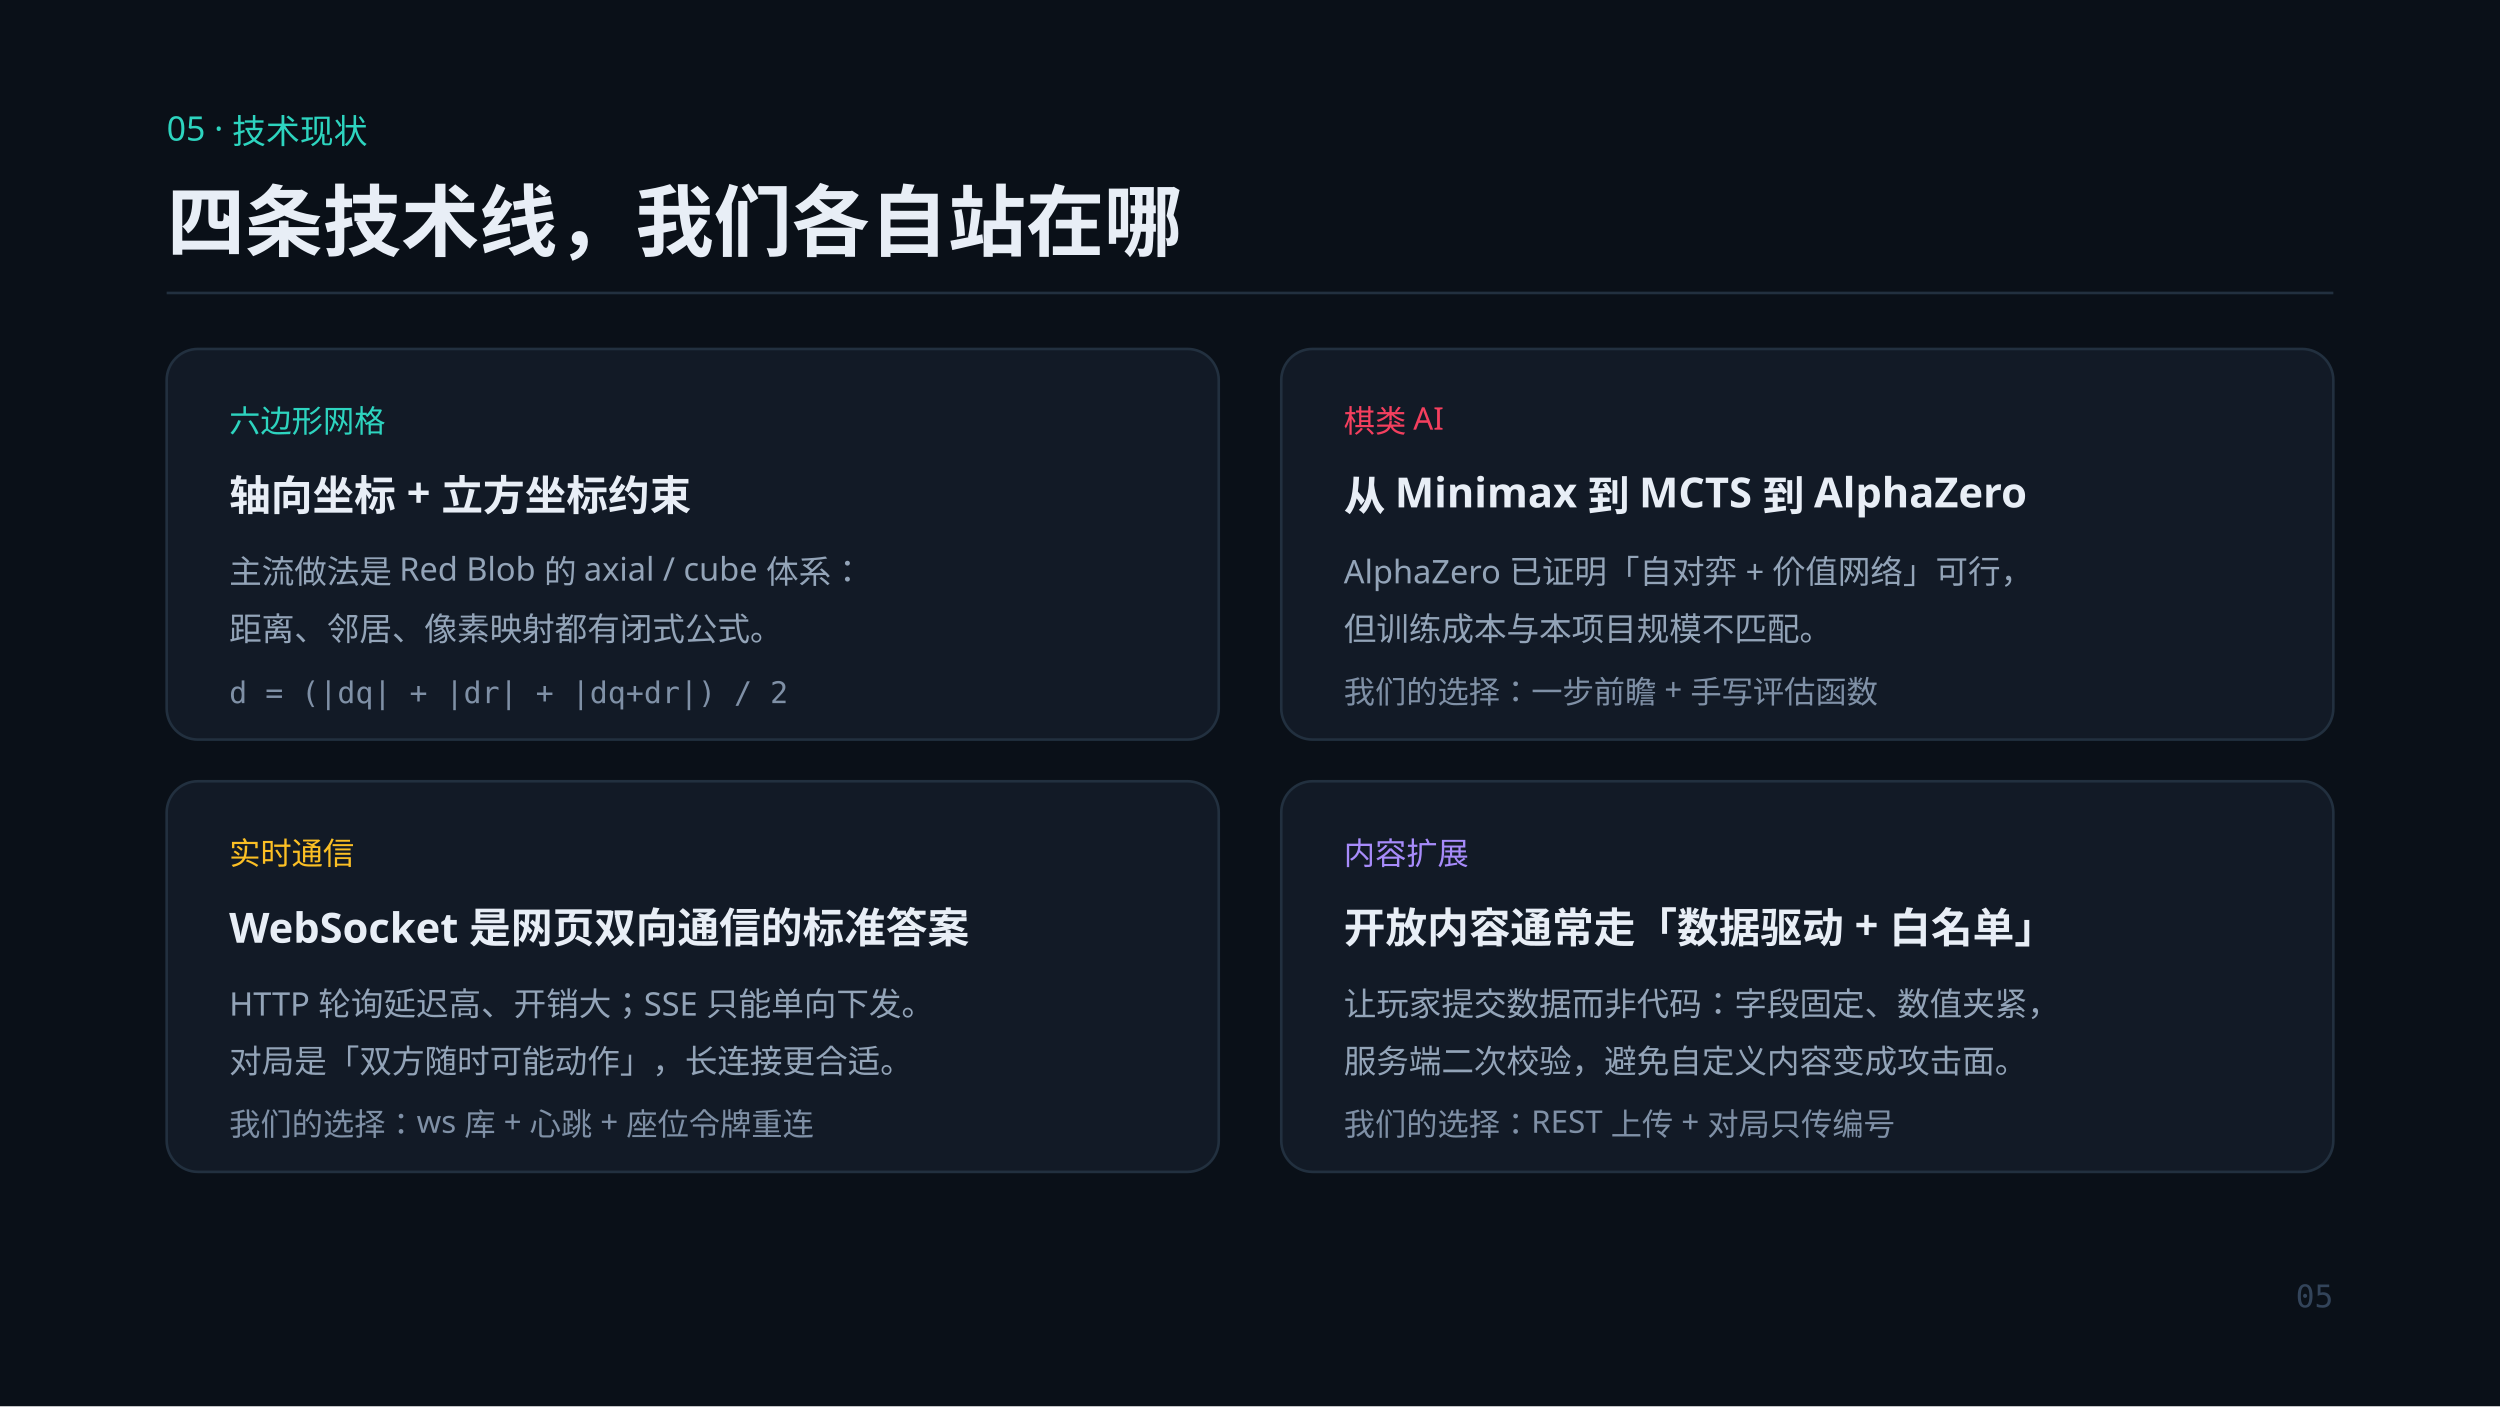
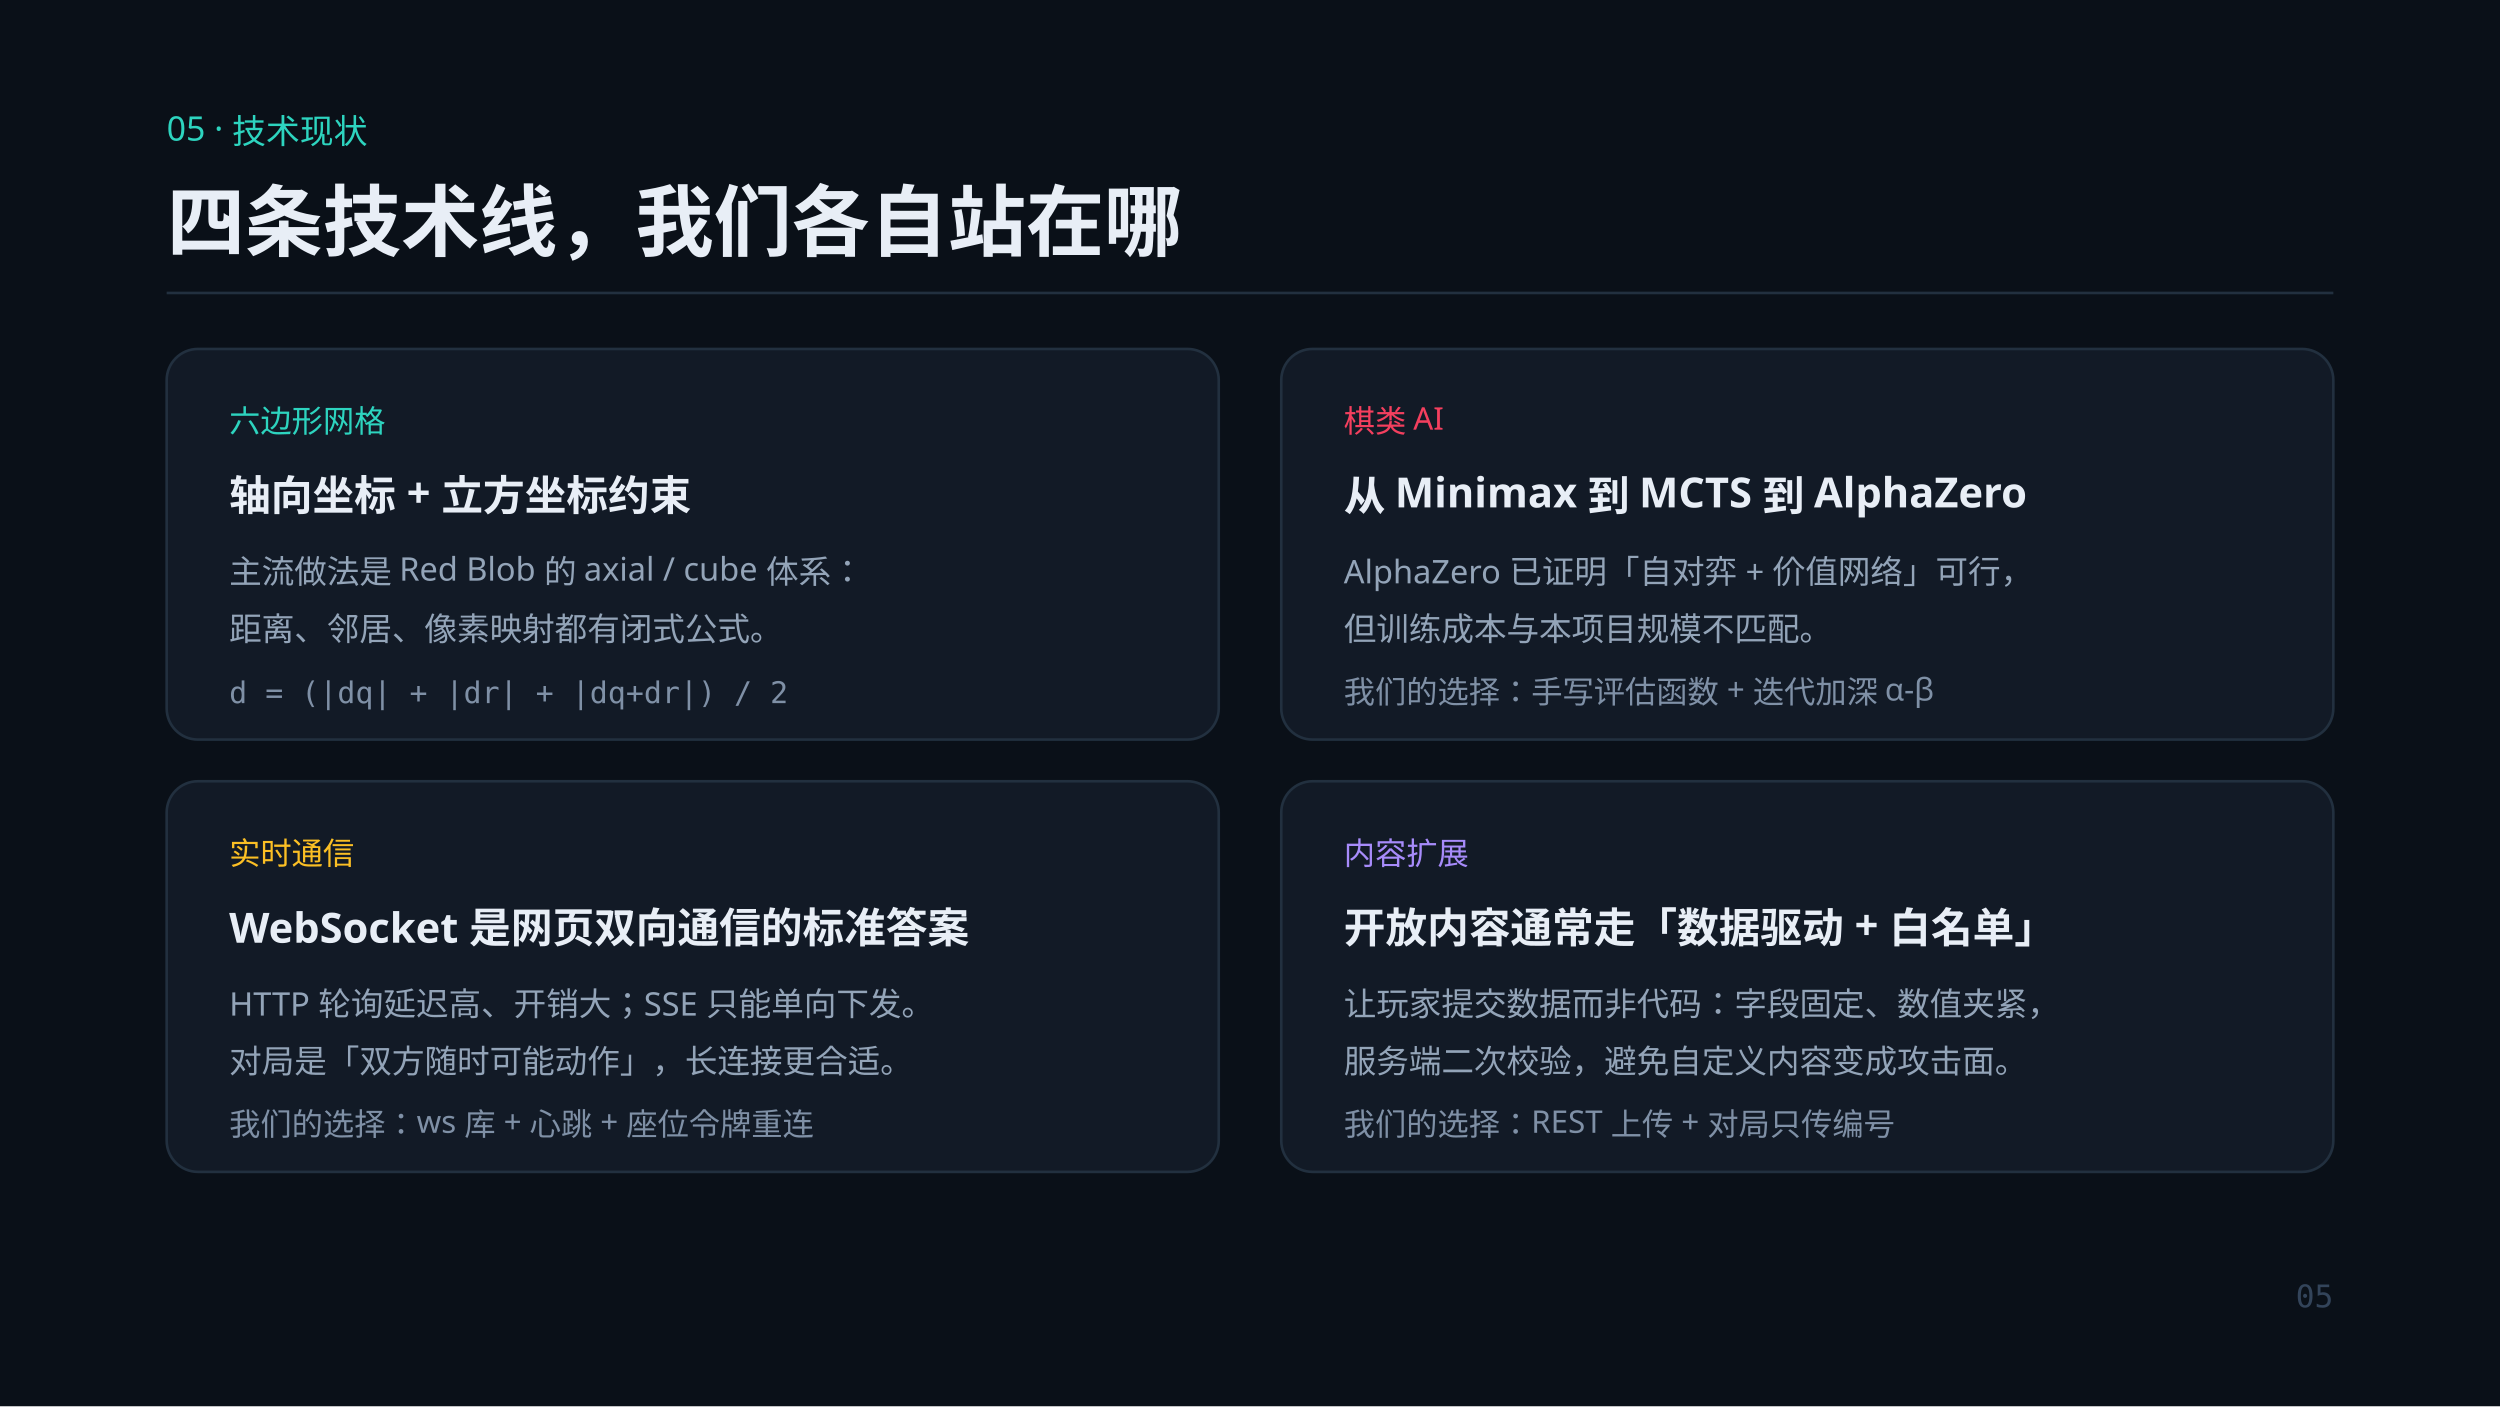
<svg xmlns="http://www.w3.org/2000/svg" width="960" height="540" viewBox="0 0 960 540">
  <rect x="0" y="0" width="960" height="540" fill="#0A1018" />
  <text x="64" y="54" font-family="Microsoft YaHei" font-size="13" fill="#2DD4BF">05 · 技术现状</text>
  <text x="64" y="96" font-family="Microsoft YaHei" font-size="30" font-weight="700" fill="#E8EEF6">四条技术线，我们各自站在哪</text>
  <rect x="64" y="112" width="832" height="1" fill="#22303F" />
  <g>
    <rect x="64" y="134" width="404" height="150" rx="12" fill="#121A26" stroke="#22303F" />
    <text x="88" y="166" font-family="Microsoft YaHei" font-size="12" fill="#2DD4BF">六边形网格</text>
    <text x="88" y="196" font-family="Microsoft YaHei" font-size="16" font-weight="700" fill="#E8EEF6">轴向坐标 + 立方坐标约束</text>
    <text x="88" y="224" font-family="Microsoft YaHei" font-size="12.5" fill="#93A4B8">主流做法是 Red Blob 的 axial / cube 体系：</text>
    <text x="88" y="246" font-family="Microsoft YaHei" font-size="12.5" fill="#93A4B8">距离、邻居、像素映射都有闭式公式。</text>
    <text x="88" y="270" font-family="Consolas" font-size="11.5" fill="#7F90A6">d = (|dq| + |dr| + |dq+dr|) / 2</text>
    <rect x="492" y="134" width="404" height="150" rx="12" fill="#121A26" stroke="#22303F" />
    <text x="516" y="166" font-family="Microsoft YaHei" font-size="12" fill="#F43F5E">棋类 AI</text>
    <text x="516" y="196" font-family="Microsoft YaHei" font-size="16" font-weight="700" fill="#E8EEF6">从 Minimax 到 MCTS 到 AlphaZero</text>
    <text x="516" y="224" font-family="Microsoft YaHei" font-size="12.5" fill="#93A4B8">AlphaZero 已证明「自对弈 + 价值网络」可行，</text>
    <text x="516" y="246" font-family="Microsoft YaHei" font-size="12.5" fill="#93A4B8">但训练成本与本项目规模不匹配。</text>
-     <text x="516" y="270" font-family="Microsoft YaHei" font-size="12" fill="#7F90A6">我们的选择：一步前瞻 + 手写评估函数</text>
+     <text x="516" y="270" font-family="Microsoft YaHei" font-size="12" fill="#7F90A6">我们的选择：手写评估函数 + 迭代加深 α-β</text>
    <rect x="64" y="300" width="404" height="150" rx="12" fill="#121A26" stroke="#22303F" />
    <text x="88" y="332" font-family="Microsoft YaHei" font-size="12" fill="#FBBF24">实时通信</text>
    <text x="88" y="362" font-family="Microsoft YaHei" font-size="16" font-weight="700" fill="#E8EEF6">WebSocket 是网页双向通信的标准答案</text>
    <text x="88" y="390" font-family="Microsoft YaHei" font-size="12.5" fill="#93A4B8">HTTP 轮询延迟高、开销大；SSE 只能单向下发。</text>
    <text x="88" y="412" font-family="Microsoft YaHei" font-size="12.5" fill="#93A4B8">对局是「双方随时可能动作」，长连接更合适。</text>
    <text x="88" y="436" font-family="Microsoft YaHei" font-size="12" fill="#7F90A6">我们的选择：ws 库 + 心跳 + 座位令牌重连</text>
    <rect x="492" y="300" width="404" height="150" rx="12" fill="#121A26" stroke="#22303F" />
    <text x="516" y="332" font-family="Microsoft YaHei" font-size="12" fill="#A78BFA">内容扩展</text>
    <text x="516" y="362" font-family="Microsoft YaHei" font-size="16" font-weight="700" fill="#E8EEF6">开放内容通常走「数据驱动 + 白名单」</text>
    <text x="516" y="390" font-family="Microsoft YaHei" font-size="12.5" fill="#93A4B8">让玩家提交数据而非代码：字段固定、数值夹紧，</text>
    <text x="516" y="412" font-family="Microsoft YaHei" font-size="12.5" fill="#93A4B8">服务端二次校验，避免自定义内容变成攻击面。</text>
    <text x="516" y="436" font-family="Microsoft YaHei" font-size="12" fill="#7F90A6">我们的选择：REST 上传 + 对局只传编号</text>
  </g>
  <text x="896" y="502" font-family="Consolas" font-size="12" fill="#33445A" text-anchor="end">05</text>
</svg>
